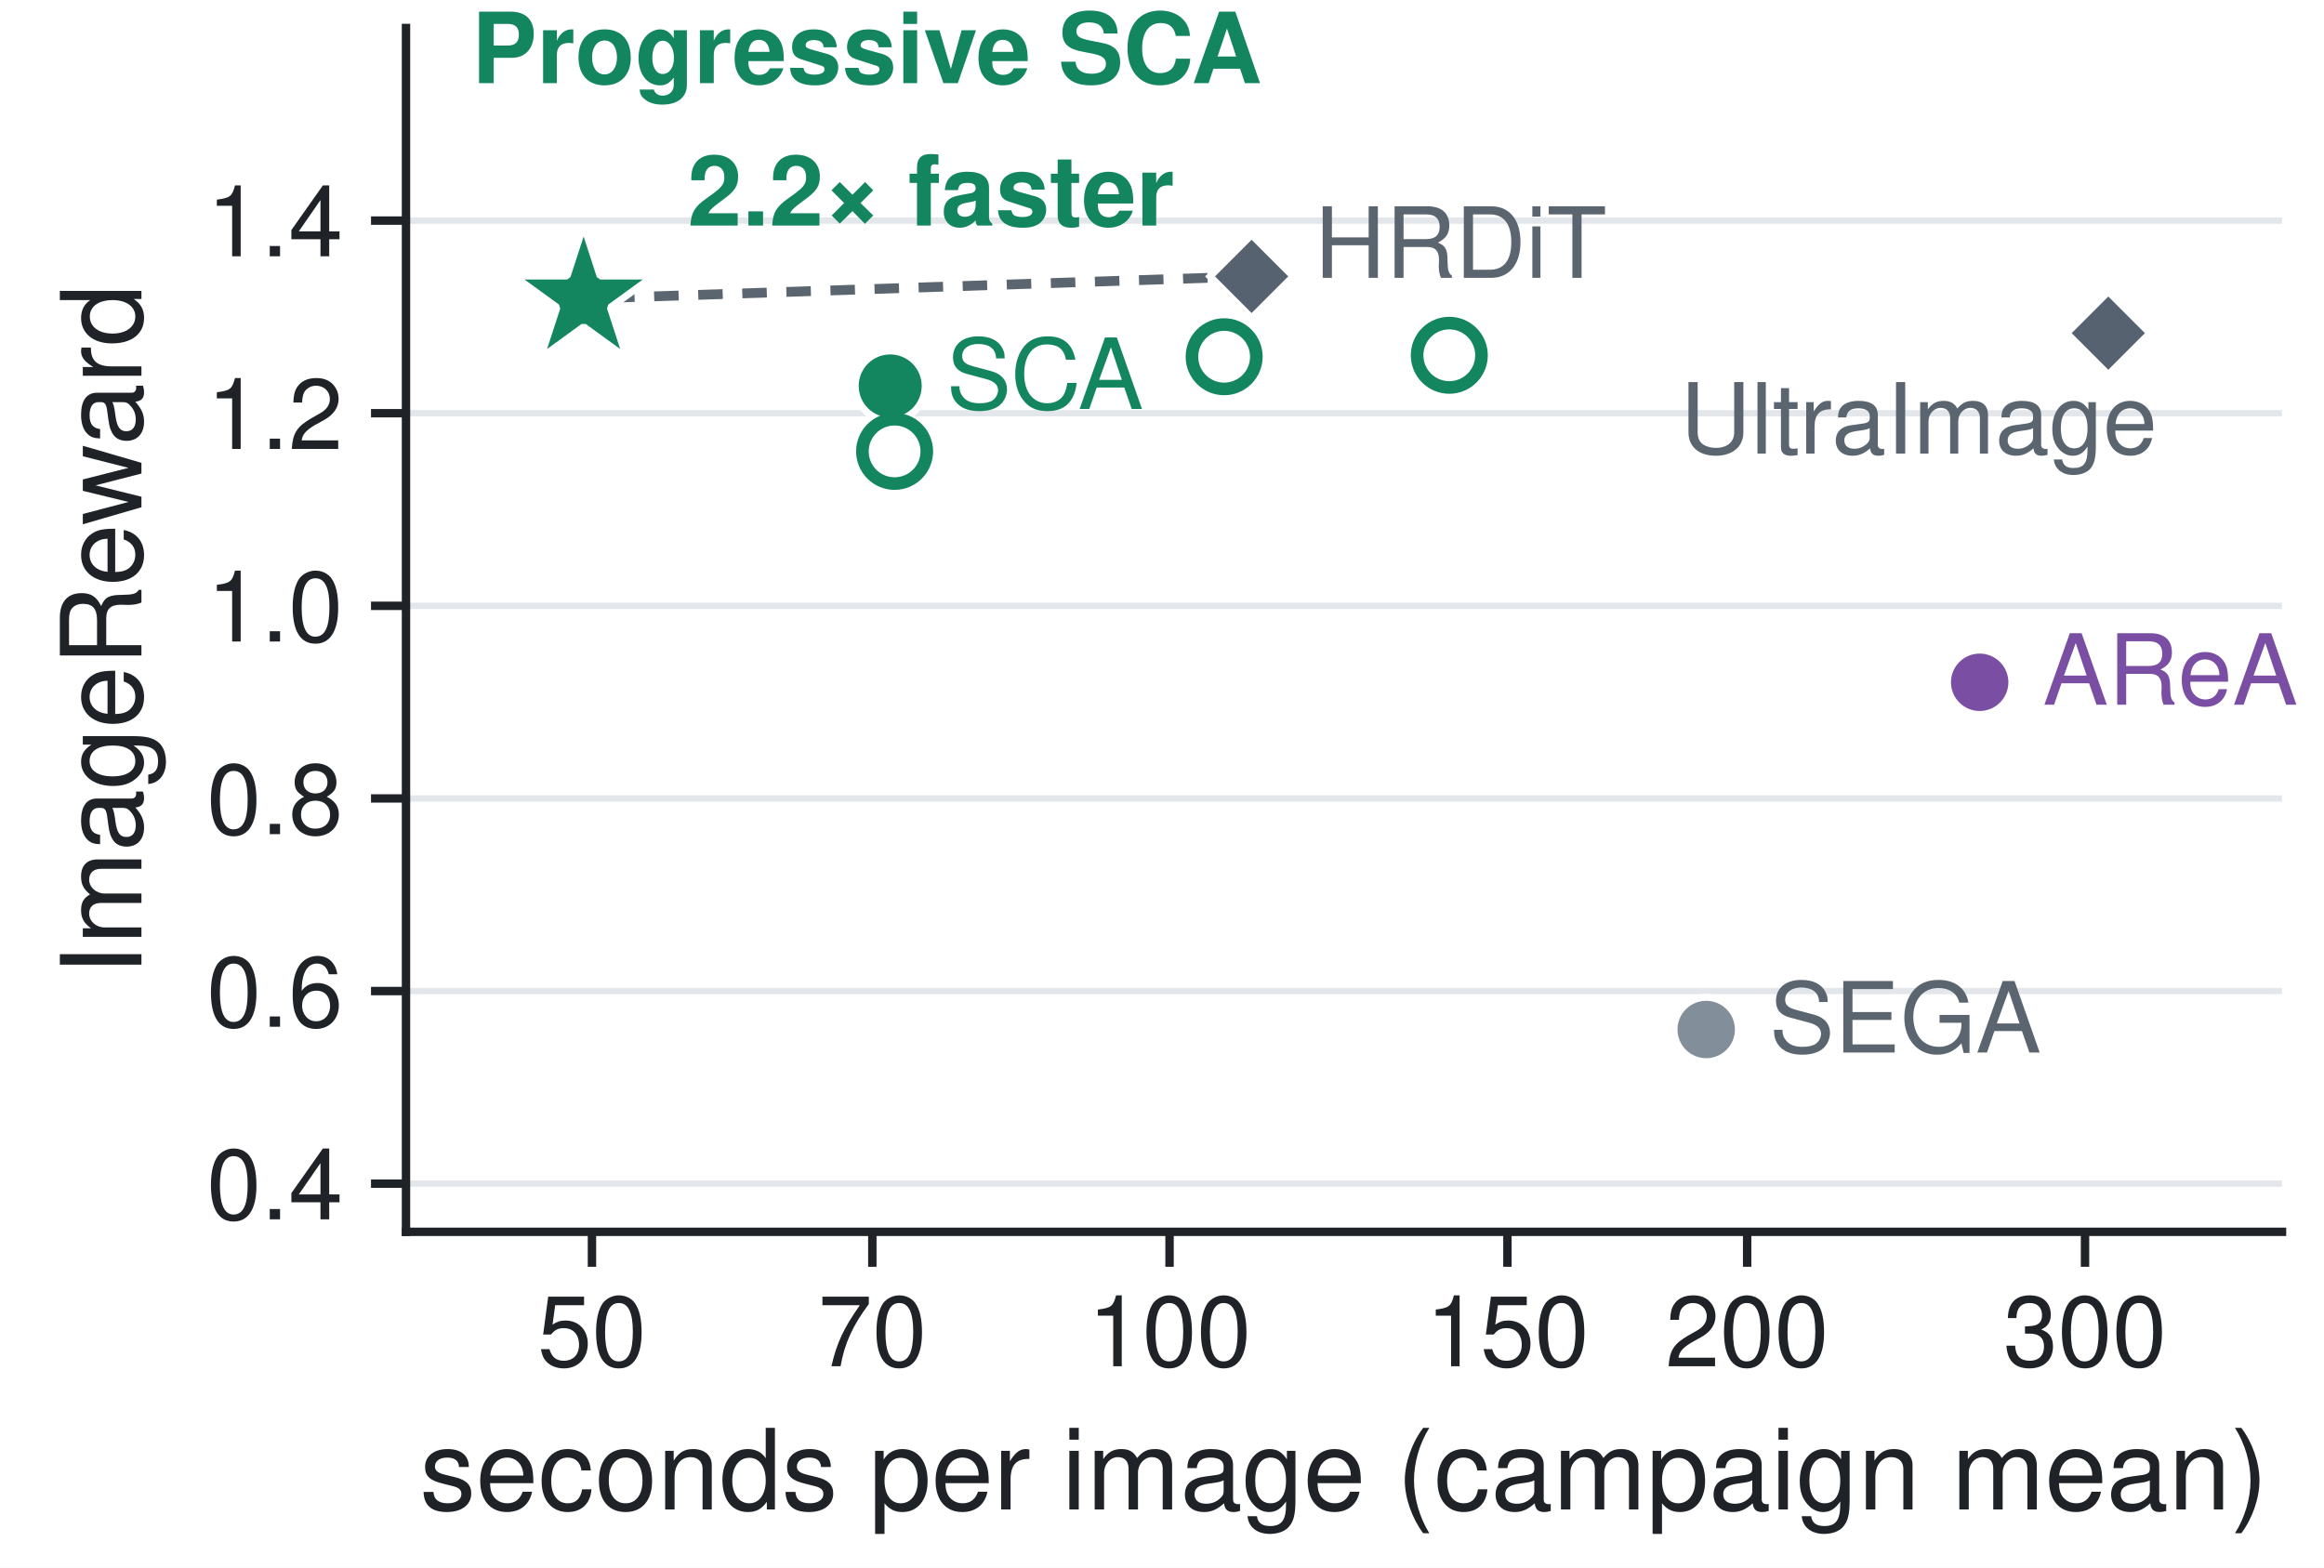
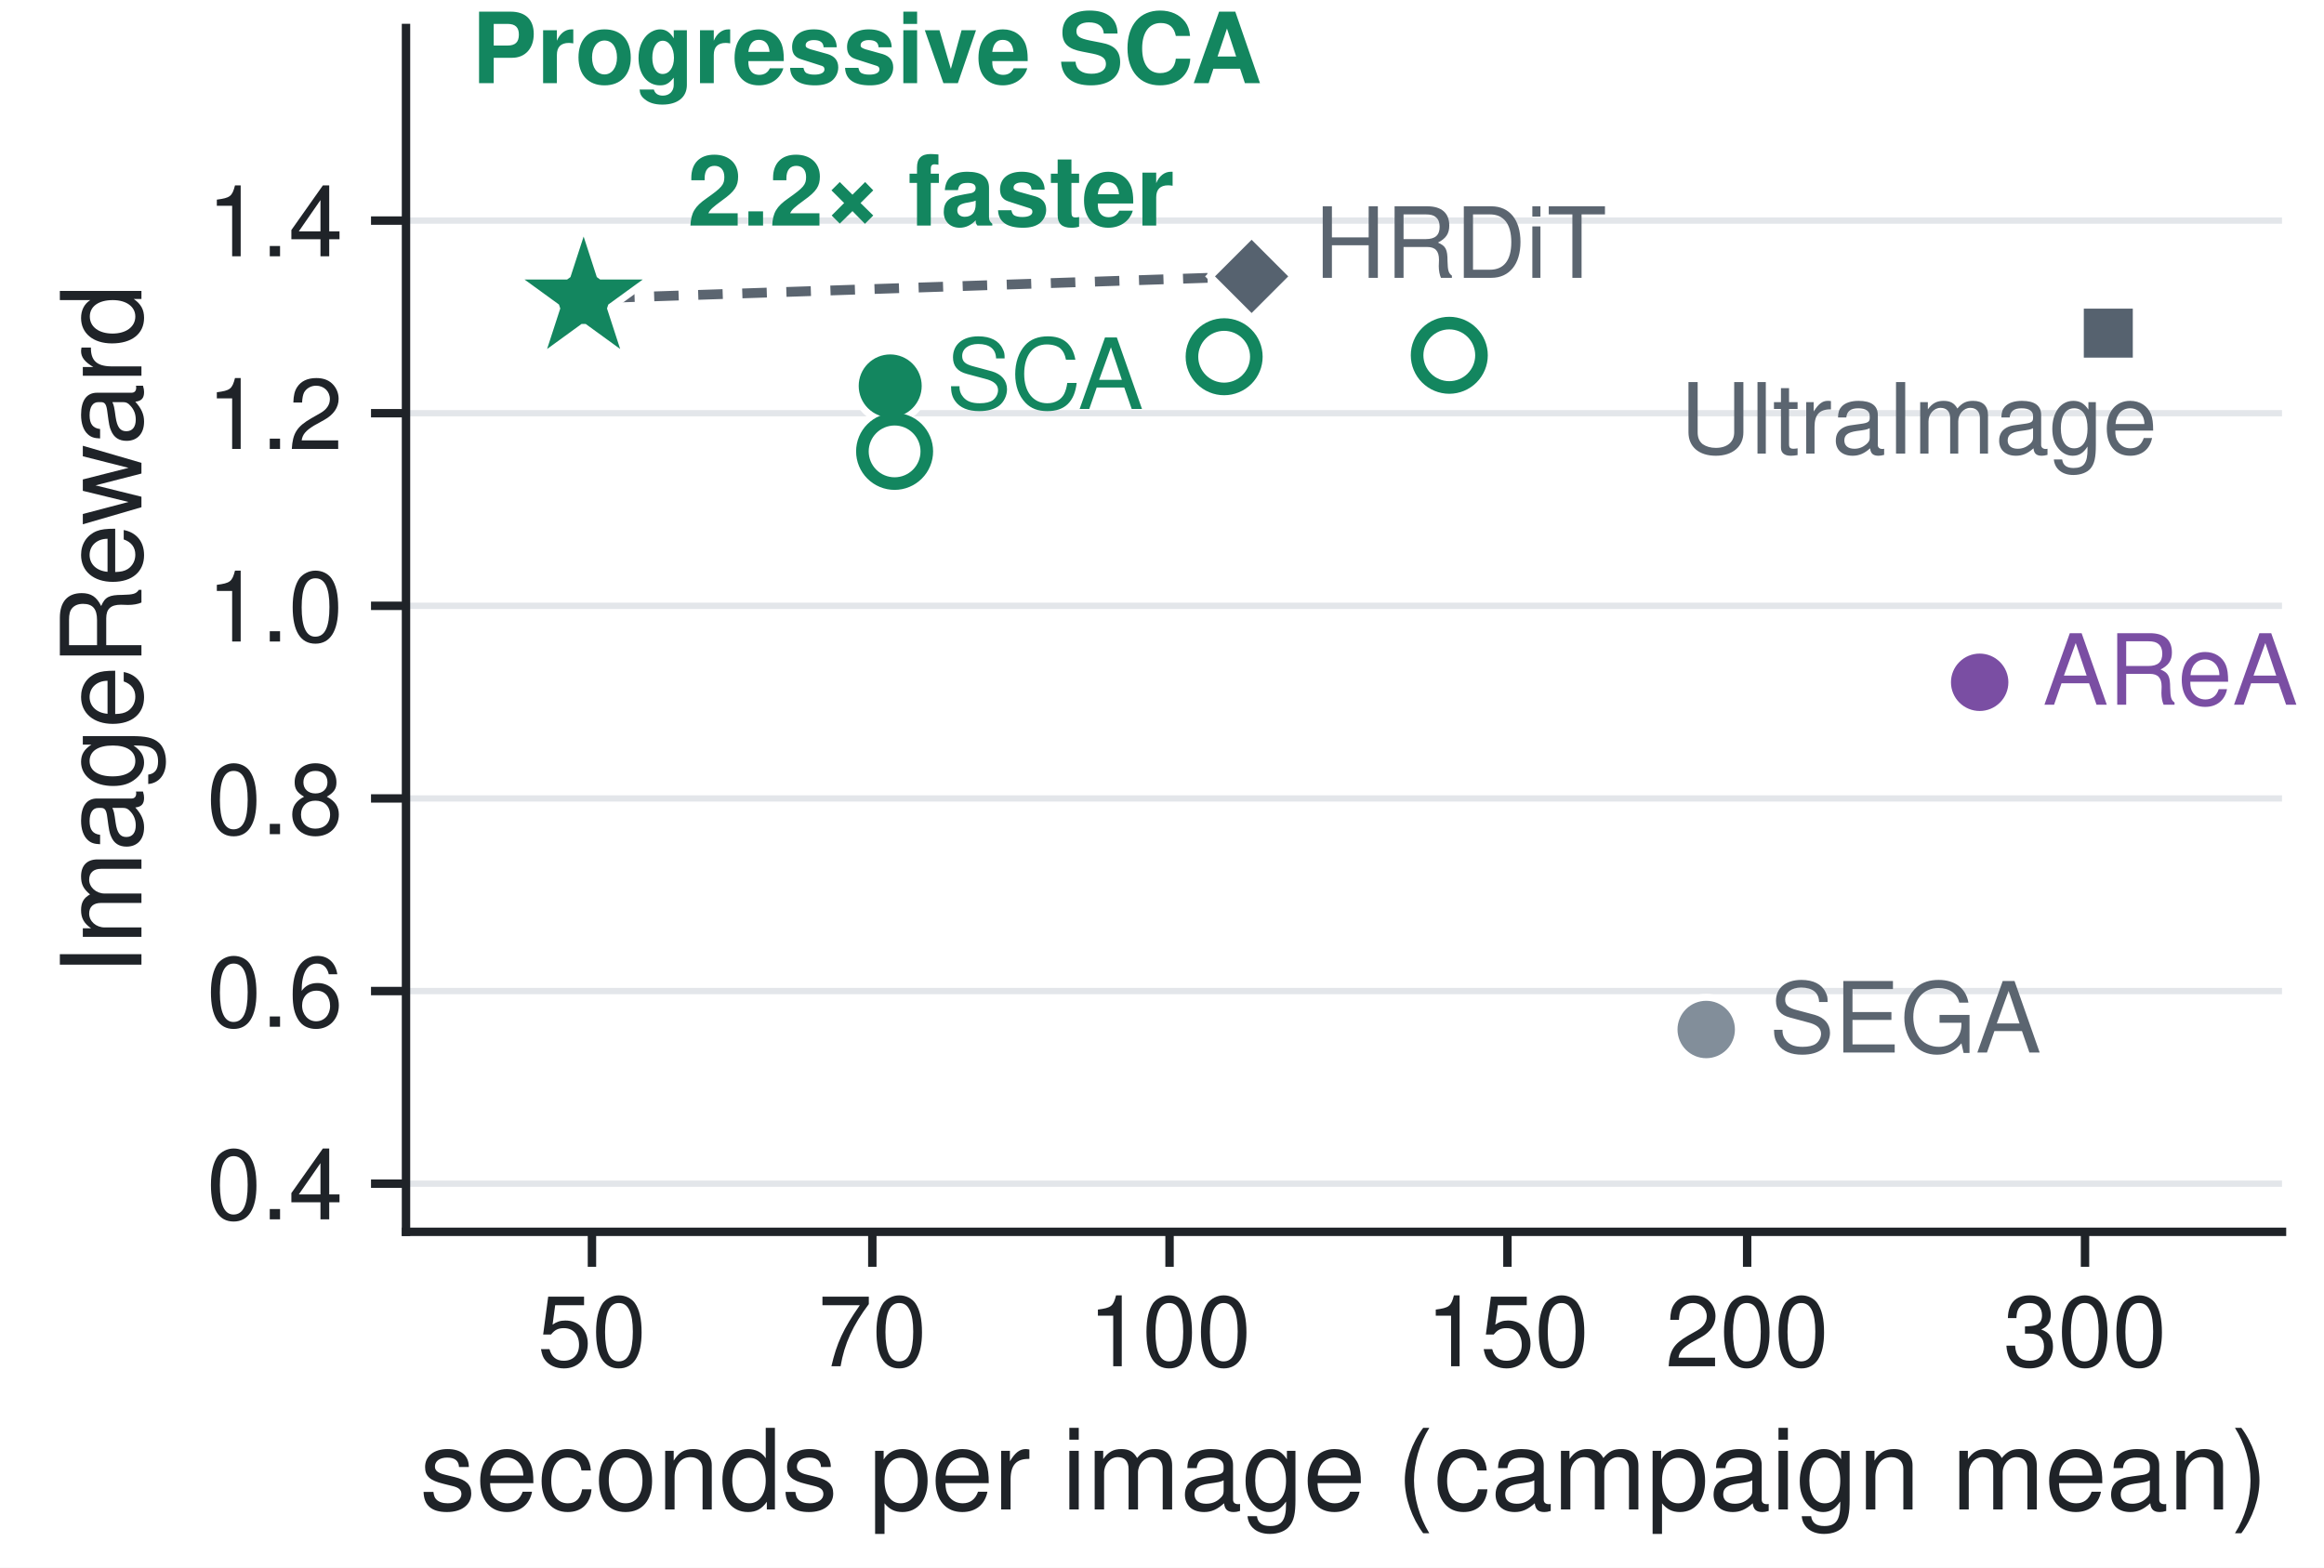
<svg xmlns="http://www.w3.org/2000/svg" xmlns:xlink="http://www.w3.org/1999/xlink" width="166pt" height="112pt" viewBox="0 0 166 112" version="1.1">
  <defs>
    <style type="text/css">*{stroke-linejoin: round; stroke-linecap: butt}</style>
  </defs>
  <g id="figure_1">
    <g id="patch_1">
      <path d="M 0 112  L 166 112  L 166 0  L 0 0  z " style="fill: #ffffff" />
    </g>
    <g id="axes_1">
      <g id="patch_2">
        <path d="M 29 88  L 163 88  L 163 2  L 29 2  z " style="fill: #ffffff" />
      </g>
      <g id="matplotlib.axis_1">
        <g id="xtick_1">
          <g id="line2d_1">
            <defs>
              <path id="m1a3d22b115" d="M 0 0  L 0 2.5  " style="stroke: #1f2328; stroke-width: 0.6" />
            </defs>
            <g>
              <use xlink:href="#m1a3d22b115" x="42.282" y="88" style="fill: #1f2328; stroke: #1f2328; stroke-width: 0.6" />
            </g>
          </g>
          <g id="text_1">
            <text style="font-size: 7px; font-family: 'Helvetica Neue', 'Helvetica', 'Arial', 'TeX Gyre Heros', 'Nimbus Sans', 'Liberation Sans', 'DejaVu Sans', sans-serif; text-anchor: middle; fill: #1f2328" x="42.282" y="97.603" transform="rotate(-0 42.28181 97.603)">50</text>
          </g>
        </g>
        <g id="xtick_2">
          <g id="line2d_2">
            <g>
              <use xlink:href="#m1a3d22b115" x="62.309" y="88" style="fill: #1f2328; stroke: #1f2328; stroke-width: 0.6" />
            </g>
          </g>
          <g id="text_2">
            <text style="font-size: 7px; font-family: 'Helvetica Neue', 'Helvetica', 'Arial', 'TeX Gyre Heros', 'Nimbus Sans', 'Liberation Sans', 'DejaVu Sans', sans-serif; text-anchor: middle; fill: #1f2328" x="62.309" y="97.603" transform="rotate(-0 62.30911 97.603)">70</text>
          </g>
        </g>
        <g id="xtick_3">
          <g id="line2d_3">
            <g>
              <use xlink:href="#m1a3d22b115" x="83.539" y="88" style="fill: #1f2328; stroke: #1f2328; stroke-width: 0.6" />
            </g>
          </g>
          <g id="text_3">
            <text style="font-size: 7px; font-family: 'Helvetica Neue', 'Helvetica', 'Arial', 'TeX Gyre Heros', 'Nimbus Sans', 'Liberation Sans', 'DejaVu Sans', sans-serif; text-anchor: middle; fill: #1f2328" x="83.539" y="97.603" transform="rotate(-0 83.53889 97.603)">100</text>
          </g>
        </g>
        <g id="xtick_4">
          <g id="line2d_4">
            <g>
              <use xlink:href="#m1a3d22b115" x="107.673" y="88" style="fill: #1f2328; stroke: #1f2328; stroke-width: 0.6" />
            </g>
          </g>
          <g id="text_4">
            <text style="font-size: 7px; font-family: 'Helvetica Neue', 'Helvetica', 'Arial', 'TeX Gyre Heros', 'Nimbus Sans', 'Liberation Sans', 'DejaVu Sans', sans-serif; text-anchor: middle; fill: #1f2328" x="107.673" y="97.603" transform="rotate(-0 107.6727 97.603)">150</text>
          </g>
        </g>
        <g id="xtick_5">
          <g id="line2d_5">
            <g>
              <use xlink:href="#m1a3d22b115" x="124.796" y="88" style="fill: #1f2328; stroke: #1f2328; stroke-width: 0.6" />
            </g>
          </g>
          <g id="text_5">
            <text style="font-size: 7px; font-family: 'Helvetica Neue', 'Helvetica', 'Arial', 'TeX Gyre Heros', 'Nimbus Sans', 'Liberation Sans', 'DejaVu Sans', sans-serif; text-anchor: middle; fill: #1f2328" x="124.796" y="97.603" transform="rotate(-0 124.796 97.603)">200</text>
          </g>
        </g>
        <g id="xtick_6">
          <g id="line2d_6">
            <g>
              <use xlink:href="#m1a3d22b115" x="148.93" y="88" style="fill: #1f2328; stroke: #1f2328; stroke-width: 0.6" />
            </g>
          </g>
          <g id="text_6">
            <text style="font-size: 7px; font-family: 'Helvetica Neue', 'Helvetica', 'Arial', 'TeX Gyre Heros', 'Nimbus Sans', 'Liberation Sans', 'DejaVu Sans', sans-serif; text-anchor: middle; fill: #1f2328" x="148.93" y="97.603" transform="rotate(-0 148.9298 97.603)">300</text>
          </g>
        </g>
        <g id="text_7">
          <text style="font-size: 8px; font-family: 'Helvetica Neue', 'Helvetica', 'Arial', 'TeX Gyre Heros', 'Nimbus Sans', 'Liberation Sans', 'DejaVu Sans', sans-serif; text-anchor: middle; fill: #1f2328" x="96" y="107.832" transform="rotate(-0 96 107.8325)">seconds per image (campaign mean)</text>
        </g>
      </g>
      <g id="matplotlib.axis_2">
        <g id="ytick_1">
          <g id="line2d_7">
            <path d="M 29 84.56  L 163 84.56  " clip-path="url(#pc4866066b4)" style="fill: none; stroke: #e3e6ea; stroke-width: 0.45; stroke-linecap: square" />
          </g>
          <g id="line2d_8">
            <defs>
              <path id="m9d9df79246" d="M 0 0  L -2.5 0  " style="stroke: #1f2328; stroke-width: 0.6" />
            </defs>
            <g>
              <use xlink:href="#m9d9df79246" x="29" y="84.56" style="fill: #1f2328; stroke: #1f2328; stroke-width: 0.6" />
            </g>
          </g>
          <g id="text_8">
            <text style="font-size: 7px; font-family: 'Helvetica Neue', 'Helvetica', 'Arial', 'TeX Gyre Heros', 'Nimbus Sans', 'Liberation Sans', 'DejaVu Sans', sans-serif; text-anchor: end; fill: #1f2328" x="24.5" y="87.112" transform="rotate(-0 24.5 87.1115)">0.4</text>
          </g>
        </g>
        <g id="ytick_2">
          <g id="line2d_9">
            <path d="M 29 70.8  L 163 70.8  " clip-path="url(#pc4866066b4)" style="fill: none; stroke: #e3e6ea; stroke-width: 0.45; stroke-linecap: square" />
          </g>
          <g id="line2d_10">
            <g>
              <use xlink:href="#m9d9df79246" x="29" y="70.8" style="fill: #1f2328; stroke: #1f2328; stroke-width: 0.6" />
            </g>
          </g>
          <g id="text_9">
            <text style="font-size: 7px; font-family: 'Helvetica Neue', 'Helvetica', 'Arial', 'TeX Gyre Heros', 'Nimbus Sans', 'Liberation Sans', 'DejaVu Sans', sans-serif; text-anchor: end; fill: #1f2328" x="24.5" y="73.352" transform="rotate(-0 24.5 73.3515)">0.6</text>
          </g>
        </g>
        <g id="ytick_3">
          <g id="line2d_11">
            <path d="M 29 57.04  L 163 57.04  " clip-path="url(#pc4866066b4)" style="fill: none; stroke: #e3e6ea; stroke-width: 0.45; stroke-linecap: square" />
          </g>
          <g id="line2d_12">
            <g>
              <use xlink:href="#m9d9df79246" x="29" y="57.04" style="fill: #1f2328; stroke: #1f2328; stroke-width: 0.6" />
            </g>
          </g>
          <g id="text_10">
            <text style="font-size: 7px; font-family: 'Helvetica Neue', 'Helvetica', 'Arial', 'TeX Gyre Heros', 'Nimbus Sans', 'Liberation Sans', 'DejaVu Sans', sans-serif; text-anchor: end; fill: #1f2328" x="24.5" y="59.592" transform="rotate(-0 24.5 59.5915)">0.8</text>
          </g>
        </g>
        <g id="ytick_4">
          <g id="line2d_13">
            <path d="M 29 43.28  L 163 43.28  " clip-path="url(#pc4866066b4)" style="fill: none; stroke: #e3e6ea; stroke-width: 0.45; stroke-linecap: square" />
          </g>
          <g id="line2d_14">
            <g>
              <use xlink:href="#m9d9df79246" x="29" y="43.28" style="fill: #1f2328; stroke: #1f2328; stroke-width: 0.6" />
            </g>
          </g>
          <g id="text_11">
            <text style="font-size: 7px; font-family: 'Helvetica Neue', 'Helvetica', 'Arial', 'TeX Gyre Heros', 'Nimbus Sans', 'Liberation Sans', 'DejaVu Sans', sans-serif; text-anchor: end; fill: #1f2328" x="24.5" y="45.831" transform="rotate(-0 24.5 45.8315)">1.0</text>
          </g>
        </g>
        <g id="ytick_5">
          <g id="line2d_15">
            <path d="M 29 29.52  L 163 29.52  " clip-path="url(#pc4866066b4)" style="fill: none; stroke: #e3e6ea; stroke-width: 0.45; stroke-linecap: square" />
          </g>
          <g id="line2d_16">
            <g>
              <use xlink:href="#m9d9df79246" x="29" y="29.52" style="fill: #1f2328; stroke: #1f2328; stroke-width: 0.6" />
            </g>
          </g>
          <g id="text_12">
            <text style="font-size: 7px; font-family: 'Helvetica Neue', 'Helvetica', 'Arial', 'TeX Gyre Heros', 'Nimbus Sans', 'Liberation Sans', 'DejaVu Sans', sans-serif; text-anchor: end; fill: #1f2328" x="24.5" y="32.072" transform="rotate(-0 24.5 32.0715)">1.2</text>
          </g>
        </g>
        <g id="ytick_6">
          <g id="line2d_17">
            <path d="M 29 15.76  L 163 15.76  " clip-path="url(#pc4866066b4)" style="fill: none; stroke: #e3e6ea; stroke-width: 0.45; stroke-linecap: square" />
          </g>
          <g id="line2d_18">
            <g>
              <use xlink:href="#m9d9df79246" x="29" y="15.76" style="fill: #1f2328; stroke: #1f2328; stroke-width: 0.6" />
            </g>
          </g>
          <g id="text_13">
            <text style="font-size: 7px; font-family: 'Helvetica Neue', 'Helvetica', 'Arial', 'TeX Gyre Heros', 'Nimbus Sans', 'Liberation Sans', 'DejaVu Sans', sans-serif; text-anchor: end; fill: #1f2328" x="24.5" y="18.311" transform="rotate(-0 24.5 18.3115)">1.4</text>
          </g>
        </g>
        <g id="text_14">
          <text style="font-size: 8px; font-family: 'Helvetica Neue', 'Helvetica', 'Arial', 'TeX Gyre Heros', 'Nimbus Sans', 'Liberation Sans', 'DejaVu Sans', sans-serif; text-anchor: middle; fill: #1f2328" x="10.103" y="45" transform="rotate(-90 10.10309 45)">ImageReward</text>
        </g>
      </g>
      <g id="line2d_19">
        <path d="M 89.401 19.745  L 41.688 21.34  " clip-path="url(#pc4866066b4)" style="fill: none; stroke-dasharray: 1.75,1.4; stroke-dashoffset: 0; stroke: #5b6570; stroke-width: 0.7" />
      </g>
      <g id="patch_3">
        <path d="M 29 88  L 29 2  " style="fill: none; stroke: #1f2328; stroke-width: 0.6; stroke-linejoin: miter; stroke-linecap: square" />
      </g>
      <g id="patch_4">
        <path d="M 29 88  L 163 88  " style="fill: none; stroke: #1f2328; stroke-width: 0.6; stroke-linejoin: miter; stroke-linecap: square" />
      </g>
      <g id="text_15">
        <text style="font-weight: 700; font-size: 7px; font-family: 'Helvetica Neue', 'Helvetica', 'Arial', 'TeX Gyre Heros', 'Nimbus Sans', 'Liberation Sans', 'DejaVu Sans', sans-serif; text-anchor: middle; fill: #13865f" x="66.499" y="16.114" transform="rotate(-0 66.49871 16.11353)">2.2× faster</text>
      </g>
      <g id="line2d_20">
        <defs>
          <path id="m0bb4ed0893" d="M 0 2.3  C 0.61 2.3 1.195 2.058 1.626 1.626  C 2.058 1.195 2.3 0.61 2.3 0  C 2.3 -0.61 2.058 -1.195 1.626 -1.626  C 1.195 -2.058 0.61 -2.3 0 -2.3  C -0.61 -2.3 -1.195 -2.058 -1.626 -1.626  C -2.058 -1.195 -2.3 -0.61 -2.3 0  C -2.3 0.61 -2.058 1.195 -1.626 1.626  C -1.195 2.058 -0.61 2.3 0 2.3  z " style="stroke: #ffffff; stroke-width: 0.5" />
        </defs>
        <g clip-path="url(#pc4866066b4)">
          <use xlink:href="#m0bb4ed0893" x="121.872" y="73.547" style="fill: #828e9a; stroke: #ffffff; stroke-width: 0.5" />
        </g>
      </g>
      <g id="text_16">
        <text style="font-size: 7px; font-family: 'Helvetica Neue', 'Helvetica', 'Arial', 'TeX Gyre Heros', 'Nimbus Sans', 'Liberation Sans', 'DejaVu Sans', sans-serif; text-anchor: start; fill: #5b6570" x="126.372" y="75.192" transform="rotate(-0 126.3723 75.19172)">SEGA</text>
      </g>
      <g id="line2d_21">
        <defs>
          <path id="md1546c1623" d="M 0 2.3  C 0.61 2.3 1.195 2.058 1.626 1.626  C 2.058 1.195 2.3 0.61 2.3 0  C 2.3 -0.61 2.058 -1.195 1.626 -1.626  C 1.195 -2.058 0.61 -2.3 0 -2.3  C -0.61 -2.3 -1.195 -2.058 -1.626 -1.626  C -2.058 -1.195 -2.3 -0.61 -2.3 0  C -2.3 0.61 -2.058 1.195 -1.626 1.626  C -1.195 2.058 -0.61 2.3 0 2.3  z " style="stroke: #ffffff; stroke-width: 0.5" />
        </defs>
        <g clip-path="url(#pc4866066b4)">
          <use xlink:href="#md1546c1623" x="141.405" y="48.742" style="fill: #7a4ea3; stroke: #ffffff; stroke-width: 0.5" />
        </g>
      </g>
      <g id="text_17">
        <text style="font-size: 7px; font-family: 'Helvetica Neue', 'Helvetica', 'Arial', 'TeX Gyre Heros', 'Nimbus Sans', 'Liberation Sans', 'DejaVu Sans', sans-serif; text-anchor: start; fill: #7a4ea3" x="145.905" y="50.345" transform="rotate(-0 145.9046 50.3452)">AReA</text>
      </g>
      <g id="line2d_22">
        <defs>
-           <path id="mfa909f3624" d="M -0 2.97  L 2.97 0  L 0 -2.97  L -2.97 -0  z " style="stroke: #ffffff; stroke-width: 0.5; stroke-linejoin: miter" />
-         </defs>
-         <g clip-path="url(#pc4866066b4)">
-           <use xlink:href="#mfa909f3624" x="150.593" y="23.799" style="fill: #56626f; stroke: #ffffff; stroke-width: 0.5; stroke-linejoin: miter" />
+           <path id="ma7af3984c7" d="M -2 2  L 2 2  L 2 -2  L -2 -2  z " style="stroke: #ffffff; stroke-width: 0.5; stroke-linejoin: miter" />
+         </defs>
+         <g clip-path="url(#pc4866066b4)">
+           <use xlink:href="#ma7af3984c7" x="150.593" y="23.799" style="fill: #56626f; stroke: #ffffff; stroke-width: 0.5; stroke-linejoin: miter" />
        </g>
      </g>
      <g id="text_18">
        <text style="font-size: 7px; font-family: 'Helvetica Neue', 'Helvetica', 'Arial', 'TeX Gyre Heros', 'Nimbus Sans', 'Liberation Sans', 'DejaVu Sans', sans-serif; text-anchor: end; fill: #5b6570" x="154.093" y="32.403" transform="rotate(-0 154.0928 32.40287)">UltraImage</text>
      </g>
      <g id="line2d_23">
+         <defs>
+           <path id="mfa909f3624" d="M -0 2.97  L 2.97 0  L 0 -2.97  L -2.97 -0  z " style="stroke: #ffffff; stroke-width: 0.5; stroke-linejoin: miter" />
+         </defs>
        <g clip-path="url(#pc4866066b4)">
          <use xlink:href="#mfa909f3624" x="89.401" y="19.745" style="fill: #56626f; stroke: #ffffff; stroke-width: 0.5; stroke-linejoin: miter" />
        </g>
      </g>
      <g id="text_19">
        <text style="font-size: 7px; font-family: 'Helvetica Neue', 'Helvetica', 'Arial', 'TeX Gyre Heros', 'Nimbus Sans', 'Liberation Sans', 'DejaVu Sans', sans-serif; text-anchor: start; fill: #5b6570" x="93.901" y="19.848" transform="rotate(-0 93.90131 19.84848)">HRDiT</text>
      </g>
      <g id="text_20">
        <text style="font-size: 7px; font-family: 'Helvetica Neue', 'Helvetica', 'Arial', 'TeX Gyre Heros', 'Nimbus Sans', 'Liberation Sans', 'DejaVu Sans', sans-serif; text-anchor: start; fill: #13865f" x="67.586" y="29.215" transform="rotate(-0 67.58625 29.21496)">SCA</text>
      </g>
      <g id="text_21">
        <text style="font-weight: 700; font-size: 7px; font-family: 'Helvetica Neue', 'Helvetica', 'Arial', 'TeX Gyre Heros', 'Nimbus Sans', 'Liberation Sans', 'DejaVu Sans', sans-serif; text-anchor: start; fill: #13865f" x="33.688" y="5.943" transform="rotate(-0 33.68756 5.942569)">Progressive SCA</text>
      </g>
      <g id="line2d_24">
        <defs>
          <path id="mfd5dd8decb" d="M 0 2.5  C 0.663 2.5 1.299 2.237 1.768 1.768  C 2.237 1.299 2.5 0.663 2.5 0  C 2.5 -0.663 2.237 -1.299 1.768 -1.768  C 1.299 -2.237 0.663 -2.5 0 -2.5  C -0.663 -2.5 -1.299 -2.237 -1.768 -1.768  C -2.237 -1.299 -2.5 -0.663 -2.5 0  C -2.5 0.663 -2.237 1.299 -1.768 1.768  C -1.299 2.237 -0.663 2.5 0 2.5  z " style="stroke: #ffffff; stroke-width: 0.5" />
        </defs>
        <g clip-path="url(#pc4866066b4)">
          <use xlink:href="#mfd5dd8decb" x="63.586" y="27.57" style="fill: #13865f; stroke: #ffffff; stroke-width: 0.5" />
        </g>
      </g>
      <g id="line2d_25">
        <defs>
          <path id="m0b3384eef0" d="M 0 2.3  C 0.61 2.3 1.195 2.058 1.626 1.626  C 2.058 1.195 2.3 0.61 2.3 0  C 2.3 -0.61 2.058 -1.195 1.626 -1.626  C 1.195 -2.058 0.61 -2.3 0 -2.3  C -0.61 -2.3 -1.195 -2.058 -1.626 -1.626  C -2.058 -1.195 -2.3 -0.61 -2.3 0  C -2.3 0.61 -2.058 1.195 -1.626 1.626  C -1.195 2.058 -0.61 2.3 0 2.3  z " style="stroke: #13865f; stroke-width: 0.9" />
        </defs>
        <g clip-path="url(#pc4866066b4)">
          <use xlink:href="#m0b3384eef0" x="63.9" y="32.247" style="fill-opacity: 0; stroke: #13865f; stroke-width: 0.9" />
        </g>
      </g>
      <g id="line2d_26">
        <g clip-path="url(#pc4866066b4)">
          <use xlink:href="#m0b3384eef0" x="87.439" y="25.485" style="fill-opacity: 0; stroke: #13865f; stroke-width: 0.9" />
        </g>
      </g>
      <g id="line2d_27">
        <g clip-path="url(#pc4866066b4)">
          <use xlink:href="#m0b3384eef0" x="103.521" y="25.381" style="fill-opacity: 0; stroke: #13865f; stroke-width: 0.9" />
        </g>
      </g>
      <g id="line2d_28">
        <defs>
          <path id="m161e60ceeb" d="M 0 -5.25  L -1.179 -1.622  L -4.993 -1.622  L -1.907 0.62  L -3.086 4.247  L -0 2.005  L 3.086 4.247  L 1.907 0.62  L 4.993 -1.622  L 1.179 -1.622  z " style="stroke: #ffffff; stroke-width: 0.5; stroke-linejoin: bevel" />
        </defs>
        <g clip-path="url(#pc4866066b4)">
          <use xlink:href="#m161e60ceeb" x="41.688" y="21.34" style="fill: #13865f; stroke: #ffffff; stroke-width: 0.5; stroke-linejoin: bevel" />
        </g>
      </g>
    </g>
  </g>
  <defs>
    <clipPath id="pc4866066b4">
      <rect x="29" y="2" width="134" height="86" />
    </clipPath>
  </defs>
</svg>
